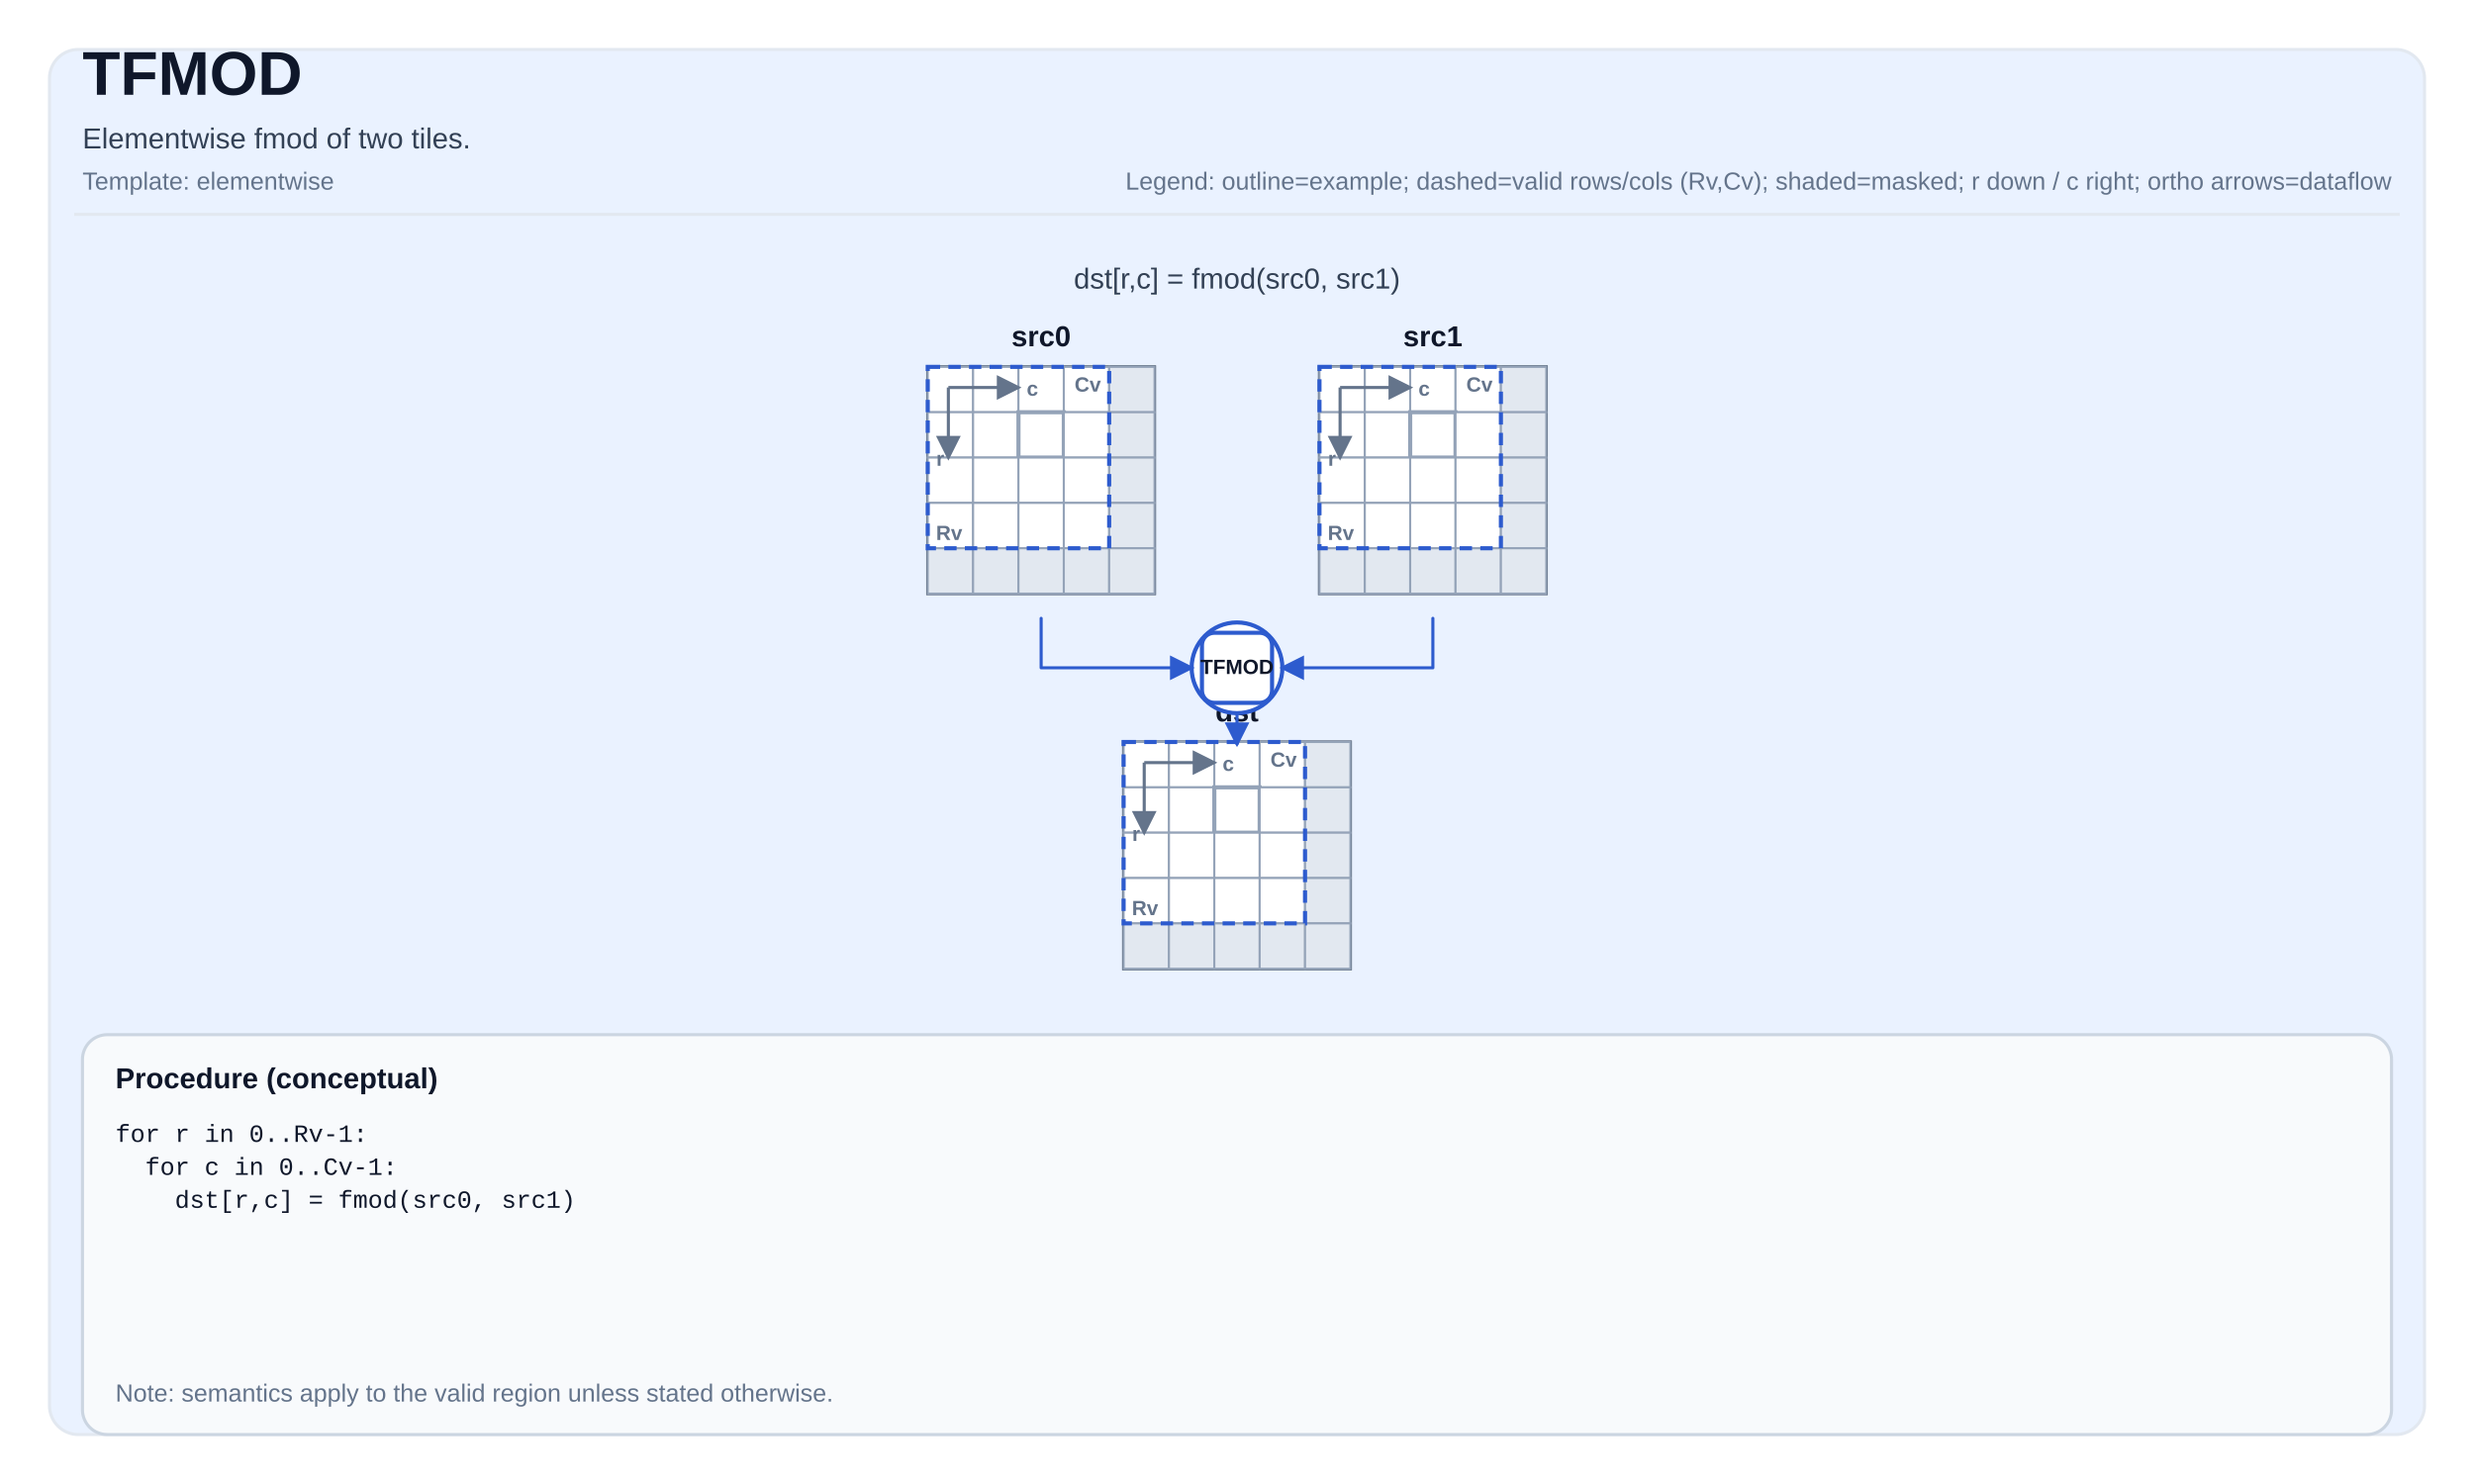
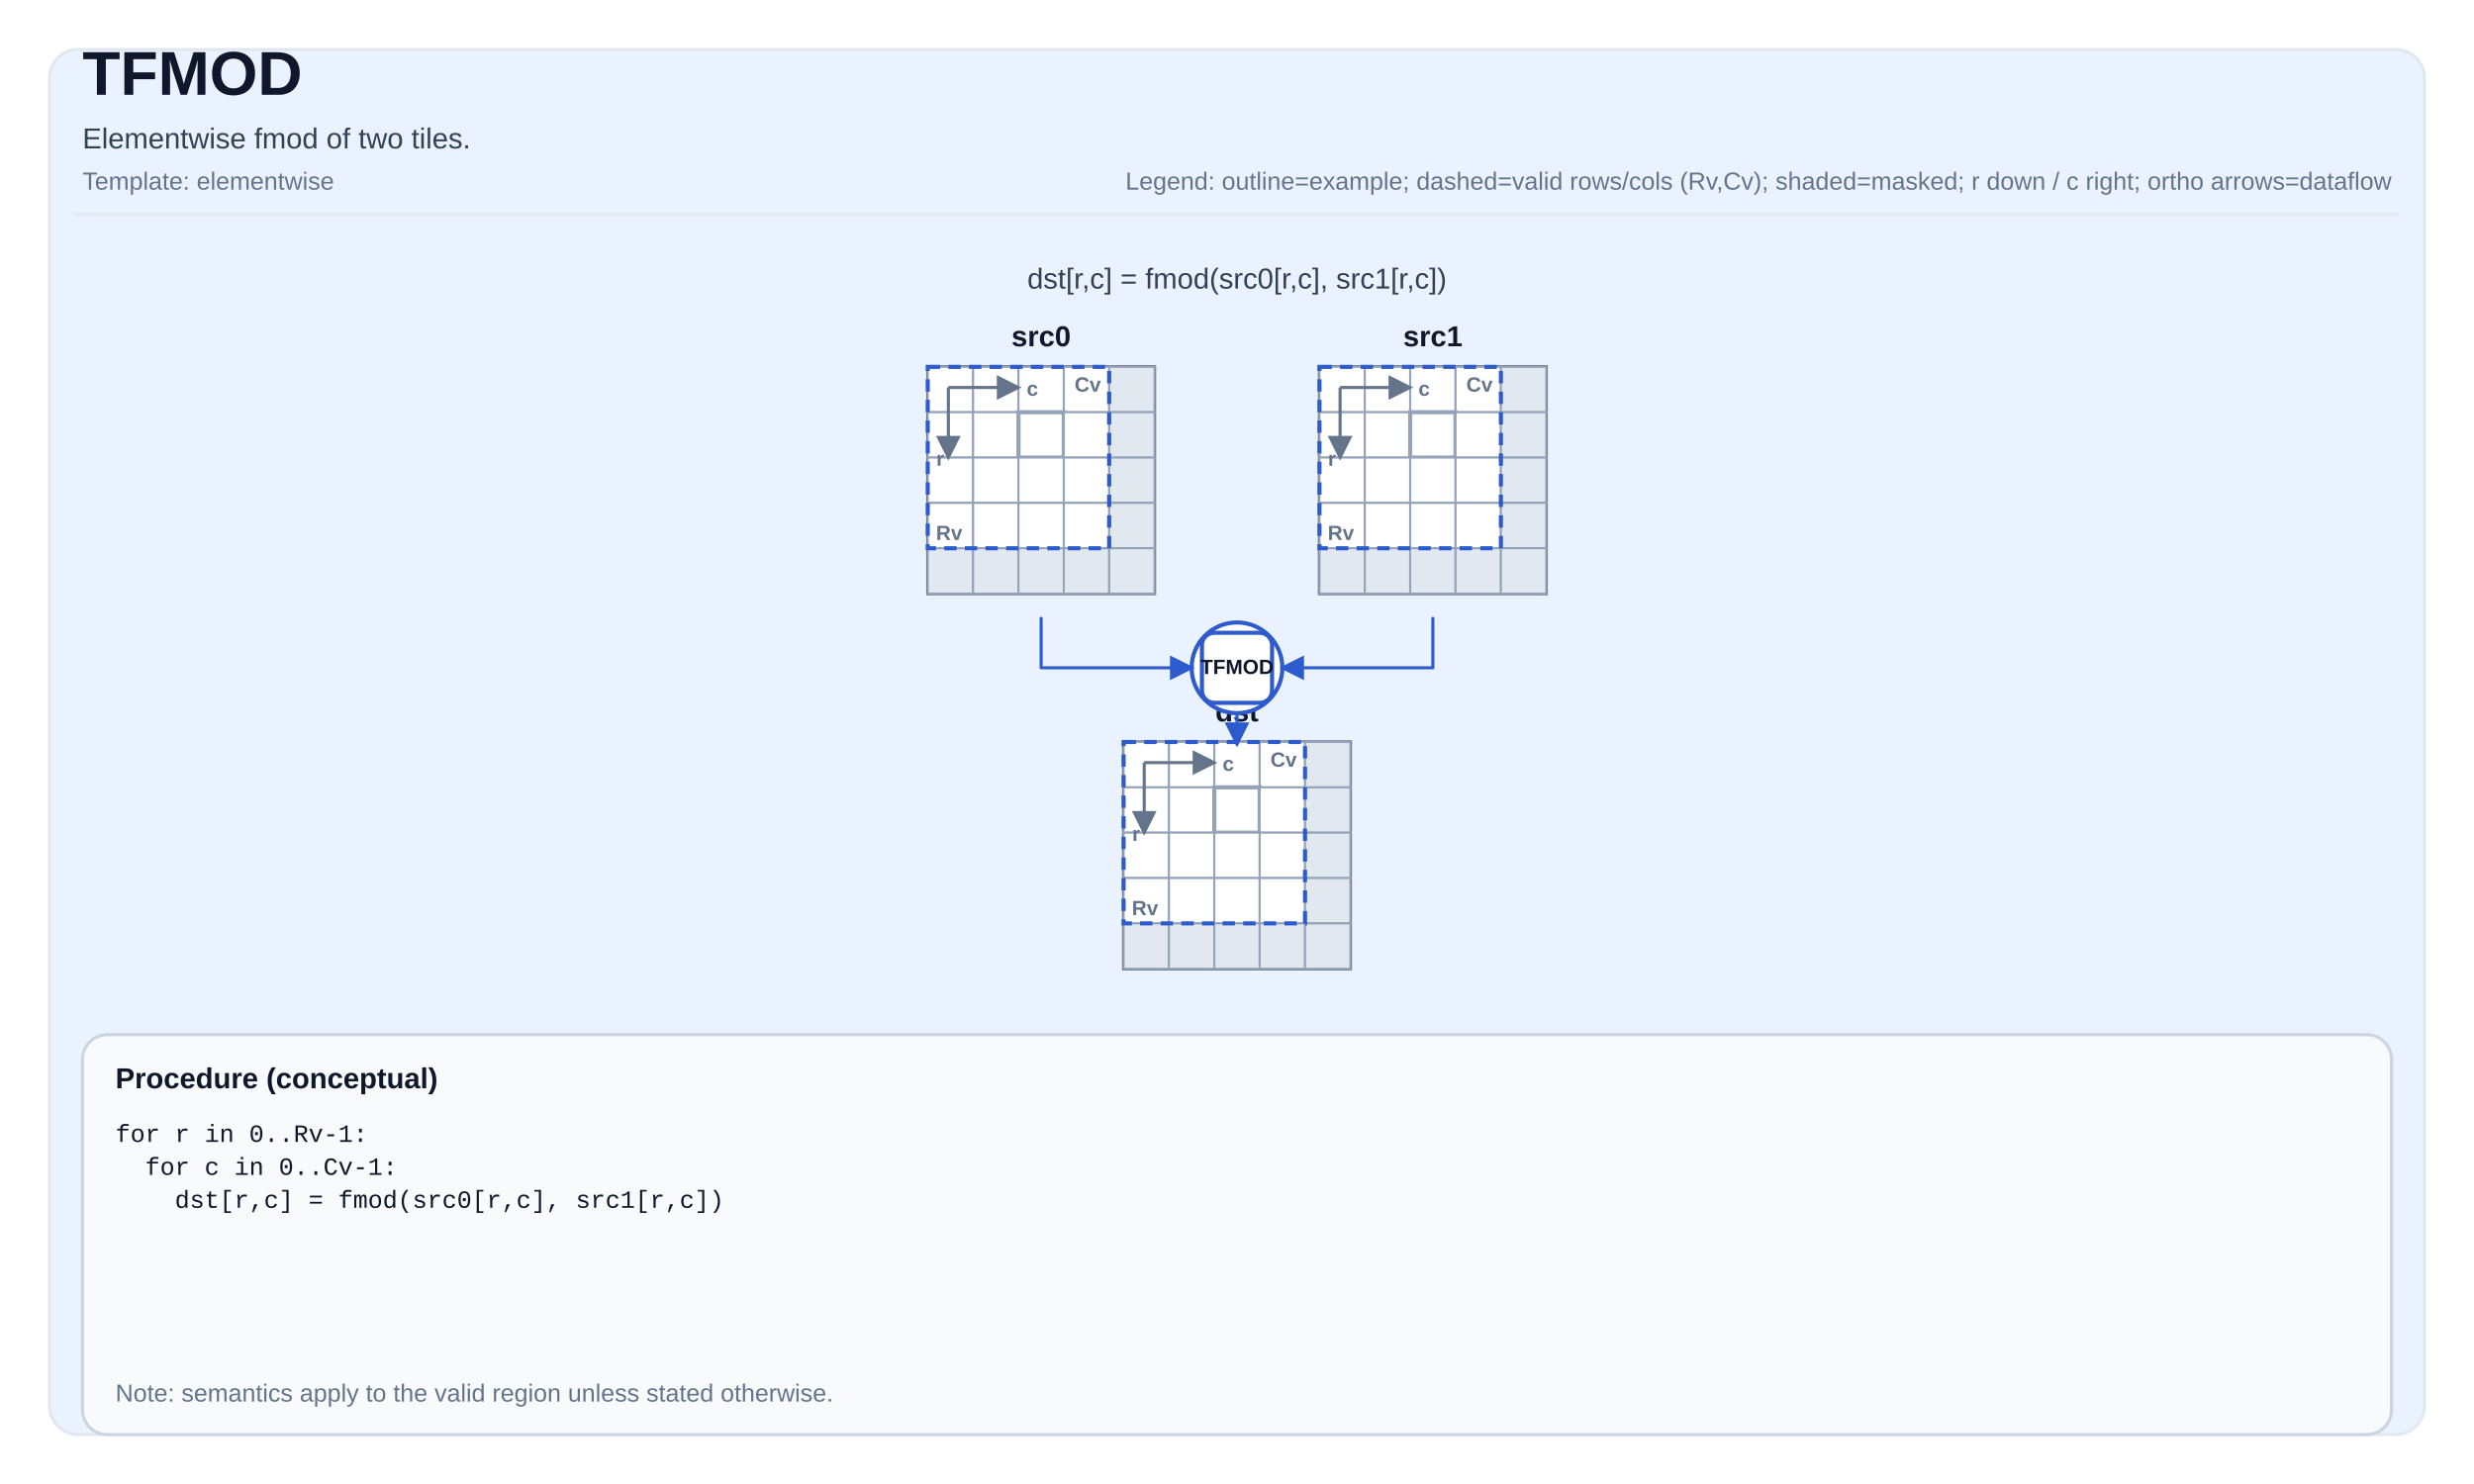
<svg xmlns="http://www.w3.org/2000/svg" width="1200" height="720" viewBox="0 0 1200 720" role="img" aria-label="TFMOD tile operation diagram">
  <defs>
    <marker id="arrow" markerWidth="8" markerHeight="8" refX="7" refY="4" orient="auto">
      <path d="M0,0 L0,8 L8,4 z" fill="#2D5BCE" />
    </marker>
    <marker id="axisArrow" markerWidth="8" markerHeight="8" refX="7" refY="4" orient="auto">
      <path d="M0,0 L0,8 L8,4 z" fill="#64748b" />
    </marker>
  </defs>
  <style>
svg { font-family: Arial, Helvetica, sans-serif; }
.title { font-size: 30px; font-weight: 700; fill: #0f172a; }
.subtitle { font-size: 14px; fill: #334155; }
.meta { font-size: 12px; fill: #64748b; }
.frame { fill: white; }
.panel { fill: #EAF2FF; stroke: #e2e8f0; stroke-width: 1.5; rx: 14; }
.tileLabel { font-size: 14px; font-weight: 700; fill: #0f172a; }
.tileBorder { fill: none; stroke: #475569; stroke-width: 1.5; }
.cell { fill: #ffffff; stroke: #94a3b8; stroke-width: 1; }
.cellMasked { fill: #e2e8f0; }
.cellHL { stroke-width: 2; }
.cellText { font-family: ui-monospace, SFMono-Regular, Menlo, Monaco, Consolas, 'Liberation Mono', 'Courier New', monospace; font-size: 10px; fill: #0f172a; }
.arrow { stroke-width: 1.5; fill: none; stroke-linejoin: round; stroke-linecap: round; }
.axisLine { stroke: #64748b; stroke-width: 1.5; fill: none; }
.axisText { font-size: 10px; fill: #64748b; font-weight: 700; }
.opCircle { fill: #ffffff; stroke-width: 2; }
.opRect { fill: #ffffff; stroke-width: 2; }
.opText { font-size: 10px; font-weight: 800; fill: #0f172a; }
.procBox { fill: #f8fafc; stroke: #cbd5e1; stroke-width: 1.5; rx: 12; }
.procTitle { font-size: 14px; font-weight: 700; fill: #0f172a; }
.procText { font-family: ui-monospace, SFMono-Regular, Menlo, Monaco, Consolas, 'Liberation Mono', 'Courier New', monospace; font-size: 12px; fill: #0f172a; }
.smallLabel { font-size: 12px; fill: #334155; }
.scalarBox { fill: #ffffff; stroke: #cbd5e1; stroke-width: 1.5; }
.scalarValue { font-size: 16px; font-weight: 700; }
.validBox { fill: none; stroke-width: 2; stroke-dasharray: 6 4; }
</style>
  <rect x="0" y="0" width="1200" height="720" class="frame" />
  <rect x="24" y="24" width="1152" height="672" class="panel" />
  <text x="40" y="46" class="title">TFMOD</text>
  <text x="40" y="72" class="subtitle">Elementwise fmod of two tiles.</text>
  <text x="40" y="92" class="meta">Template: elementwise</text>
  <text x="1160" y="92" class="meta" text-anchor="end">Legend: outline=example; dashed=valid rows/cols (Rv,Cv); shaded=masked; r down / c right; ortho arrows=dataflow</text>
  <line x1="36" y1="104" x2="1164" y2="104" stroke="#e2e8f0" stroke-width="1.5" />
-   <text x="600" y="140" class="subtitle" text-anchor="middle" fill="#2D5BCE">dst[r,c] = fmod(src0, src1)</text>
+   <text x="600" y="140" class="subtitle" text-anchor="middle" fill="#2D5BCE">dst[r,c] = fmod(src0[r,c], src1[r,c])</text>
  <text x="505" y="168" class="tileLabel" text-anchor="middle">src0</text>
  <rect x="450" y="178" width="110" height="110" class="tileBorder" />
  <rect x="450" y="178" width="22" height="22" class="cell" />
  <rect x="472" y="178" width="22" height="22" class="cell" />
  <rect x="494" y="178" width="22" height="22" class="cell" />
  <rect x="516" y="178" width="22" height="22" class="cell" />
  <rect x="538" y="178" width="22" height="22" class="cell cellMasked" />
  <rect x="450" y="200" width="22" height="22" class="cell" />
  <rect x="472" y="200" width="22" height="22" class="cell" />
  <rect x="494" y="200" width="22" height="22" class="cell cellHL" stroke="#2D5BCE" />
  <rect x="516" y="200" width="22" height="22" class="cell" />
  <rect x="538" y="200" width="22" height="22" class="cell cellMasked" />
  <rect x="450" y="222" width="22" height="22" class="cell" />
  <rect x="472" y="222" width="22" height="22" class="cell" />
  <rect x="494" y="222" width="22" height="22" class="cell" />
  <rect x="516" y="222" width="22" height="22" class="cell" />
  <rect x="538" y="222" width="22" height="22" class="cell cellMasked" />
  <rect x="450" y="244" width="22" height="22" class="cell" />
  <rect x="472" y="244" width="22" height="22" class="cell" />
  <rect x="494" y="244" width="22" height="22" class="cell" />
  <rect x="516" y="244" width="22" height="22" class="cell" />
  <rect x="538" y="244" width="22" height="22" class="cell cellMasked" />
  <rect x="450" y="266" width="22" height="22" class="cell cellMasked" />
  <rect x="472" y="266" width="22" height="22" class="cell cellMasked" />
  <rect x="494" y="266" width="22" height="22" class="cell cellMasked" />
  <rect x="516" y="266" width="22" height="22" class="cell cellMasked" />
  <rect x="538" y="266" width="22" height="22" class="cell cellMasked" />
  <rect x="450" y="178" width="88" height="88" class="validBox" stroke="#2D5BCE" />
  <text x="454" y="262" class="axisText">Rv</text>
  <text x="534" y="190" class="axisText" text-anchor="end">Cv</text>
  <path d="M 460 188 L 494 188" class="axisLine" marker-end="url(#axisArrow)" />
  <path d="M 460 188 L 460 222" class="axisLine" marker-end="url(#axisArrow)" />
  <text x="498" y="192" class="axisText">c</text>
  <text x="458" y="226" class="axisText" text-anchor="end">r</text>
  <text x="695" y="168" class="tileLabel" text-anchor="middle">src1</text>
  <rect x="640" y="178" width="110" height="110" class="tileBorder" />
  <rect x="640" y="178" width="22" height="22" class="cell" />
  <rect x="662" y="178" width="22" height="22" class="cell" />
  <rect x="684" y="178" width="22" height="22" class="cell" />
  <rect x="706" y="178" width="22" height="22" class="cell" />
  <rect x="728" y="178" width="22" height="22" class="cell cellMasked" />
  <rect x="640" y="200" width="22" height="22" class="cell" />
  <rect x="662" y="200" width="22" height="22" class="cell" />
  <rect x="684" y="200" width="22" height="22" class="cell cellHL" stroke="#2D5BCE" />
  <rect x="706" y="200" width="22" height="22" class="cell" />
  <rect x="728" y="200" width="22" height="22" class="cell cellMasked" />
  <rect x="640" y="222" width="22" height="22" class="cell" />
  <rect x="662" y="222" width="22" height="22" class="cell" />
  <rect x="684" y="222" width="22" height="22" class="cell" />
  <rect x="706" y="222" width="22" height="22" class="cell" />
  <rect x="728" y="222" width="22" height="22" class="cell cellMasked" />
  <rect x="640" y="244" width="22" height="22" class="cell" />
  <rect x="662" y="244" width="22" height="22" class="cell" />
  <rect x="684" y="244" width="22" height="22" class="cell" />
  <rect x="706" y="244" width="22" height="22" class="cell" />
  <rect x="728" y="244" width="22" height="22" class="cell cellMasked" />
  <rect x="640" y="266" width="22" height="22" class="cell cellMasked" />
  <rect x="662" y="266" width="22" height="22" class="cell cellMasked" />
  <rect x="684" y="266" width="22" height="22" class="cell cellMasked" />
  <rect x="706" y="266" width="22" height="22" class="cell cellMasked" />
  <rect x="728" y="266" width="22" height="22" class="cell cellMasked" />
  <rect x="640" y="178" width="88" height="88" class="validBox" stroke="#2D5BCE" />
  <text x="644" y="262" class="axisText">Rv</text>
  <text x="724" y="190" class="axisText" text-anchor="end">Cv</text>
  <path d="M 650 188 L 684 188" class="axisLine" marker-end="url(#axisArrow)" />
  <path d="M 650 188 L 650 222" class="axisLine" marker-end="url(#axisArrow)" />
  <text x="688" y="192" class="axisText">c</text>
  <text x="648" y="226" class="axisText" text-anchor="end">r</text>
  <text x="600" y="350" class="tileLabel" text-anchor="middle">dst</text>
  <rect x="545" y="360" width="110" height="110" class="tileBorder" />
  <rect x="545" y="360" width="22" height="22" class="cell" />
  <rect x="567" y="360" width="22" height="22" class="cell" />
  <rect x="589" y="360" width="22" height="22" class="cell" />
  <rect x="611" y="360" width="22" height="22" class="cell" />
  <rect x="633" y="360" width="22" height="22" class="cell cellMasked" />
  <rect x="545" y="382" width="22" height="22" class="cell" />
  <rect x="567" y="382" width="22" height="22" class="cell" />
  <rect x="589" y="382" width="22" height="22" class="cell cellHL" stroke="#2D5BCE" />
  <rect x="611" y="382" width="22" height="22" class="cell" />
  <rect x="633" y="382" width="22" height="22" class="cell cellMasked" />
  <rect x="545" y="404" width="22" height="22" class="cell" />
  <rect x="567" y="404" width="22" height="22" class="cell" />
  <rect x="589" y="404" width="22" height="22" class="cell" />
  <rect x="611" y="404" width="22" height="22" class="cell" />
  <rect x="633" y="404" width="22" height="22" class="cell cellMasked" />
  <rect x="545" y="426" width="22" height="22" class="cell" />
  <rect x="567" y="426" width="22" height="22" class="cell" />
  <rect x="589" y="426" width="22" height="22" class="cell" />
  <rect x="611" y="426" width="22" height="22" class="cell" />
  <rect x="633" y="426" width="22" height="22" class="cell cellMasked" />
  <rect x="545" y="448" width="22" height="22" class="cell cellMasked" />
  <rect x="567" y="448" width="22" height="22" class="cell cellMasked" />
  <rect x="589" y="448" width="22" height="22" class="cell cellMasked" />
  <rect x="611" y="448" width="22" height="22" class="cell cellMasked" />
  <rect x="633" y="448" width="22" height="22" class="cell cellMasked" />
  <rect x="545" y="360" width="88" height="88" class="validBox" stroke="#2D5BCE" />
  <text x="549" y="444" class="axisText">Rv</text>
  <text x="629" y="372" class="axisText" text-anchor="end">Cv</text>
  <path d="M 555 370 L 589 370" class="axisLine" marker-end="url(#axisArrow)" />
  <path d="M 555 370 L 555 404" class="axisLine" marker-end="url(#axisArrow)" />
  <text x="593" y="374" class="axisText">c</text>
  <text x="553" y="408" class="axisText" text-anchor="end">r</text>
  <circle cx="600" cy="324" r="22" class="opCircle" stroke="#2D5BCE" />
  <rect x="583" y="307" width="34" height="34" rx="6" class="opRect" stroke="#2D5BCE" />
  <text x="600" y="327.0" class="opText" font-size="10px" text-anchor="middle">TFMOD</text>
  <path d="M 505 300 L 505 324 L 578 324" class="arrow" stroke="#2D5BCE" marker-end="url(#arrow)" />
  <path d="M 695 300 L 695 324 L 622 324" class="arrow" stroke="#2D5BCE" marker-end="url(#arrow)" />
  <path d="M 600 346 L 600 361" class="arrow" stroke="#2D5BCE" marker-end="url(#arrow)" />
  <rect x="40" y="502" width="1120" height="194" class="procBox" />
  <text x="56" y="528" class="procTitle">Procedure (conceptual)</text>
  <text x="56" y="554" class="procText" xml:space="preserve">
    <tspan x="56" dy="0">for r in 0..Rv-1:</tspan>
    <tspan x="56" dy="16">  for c in 0..Cv-1:</tspan>
-     <tspan x="56" dy="16">    dst[r,c] = fmod(src0, src1)</tspan>
+     <tspan x="56" dy="16">    dst[r,c] = fmod(src0[r,c], src1[r,c])</tspan>
  </text>
  <text x="56" y="680" class="meta">Note: semantics apply to the valid region unless stated otherwise.</text>
</svg>
